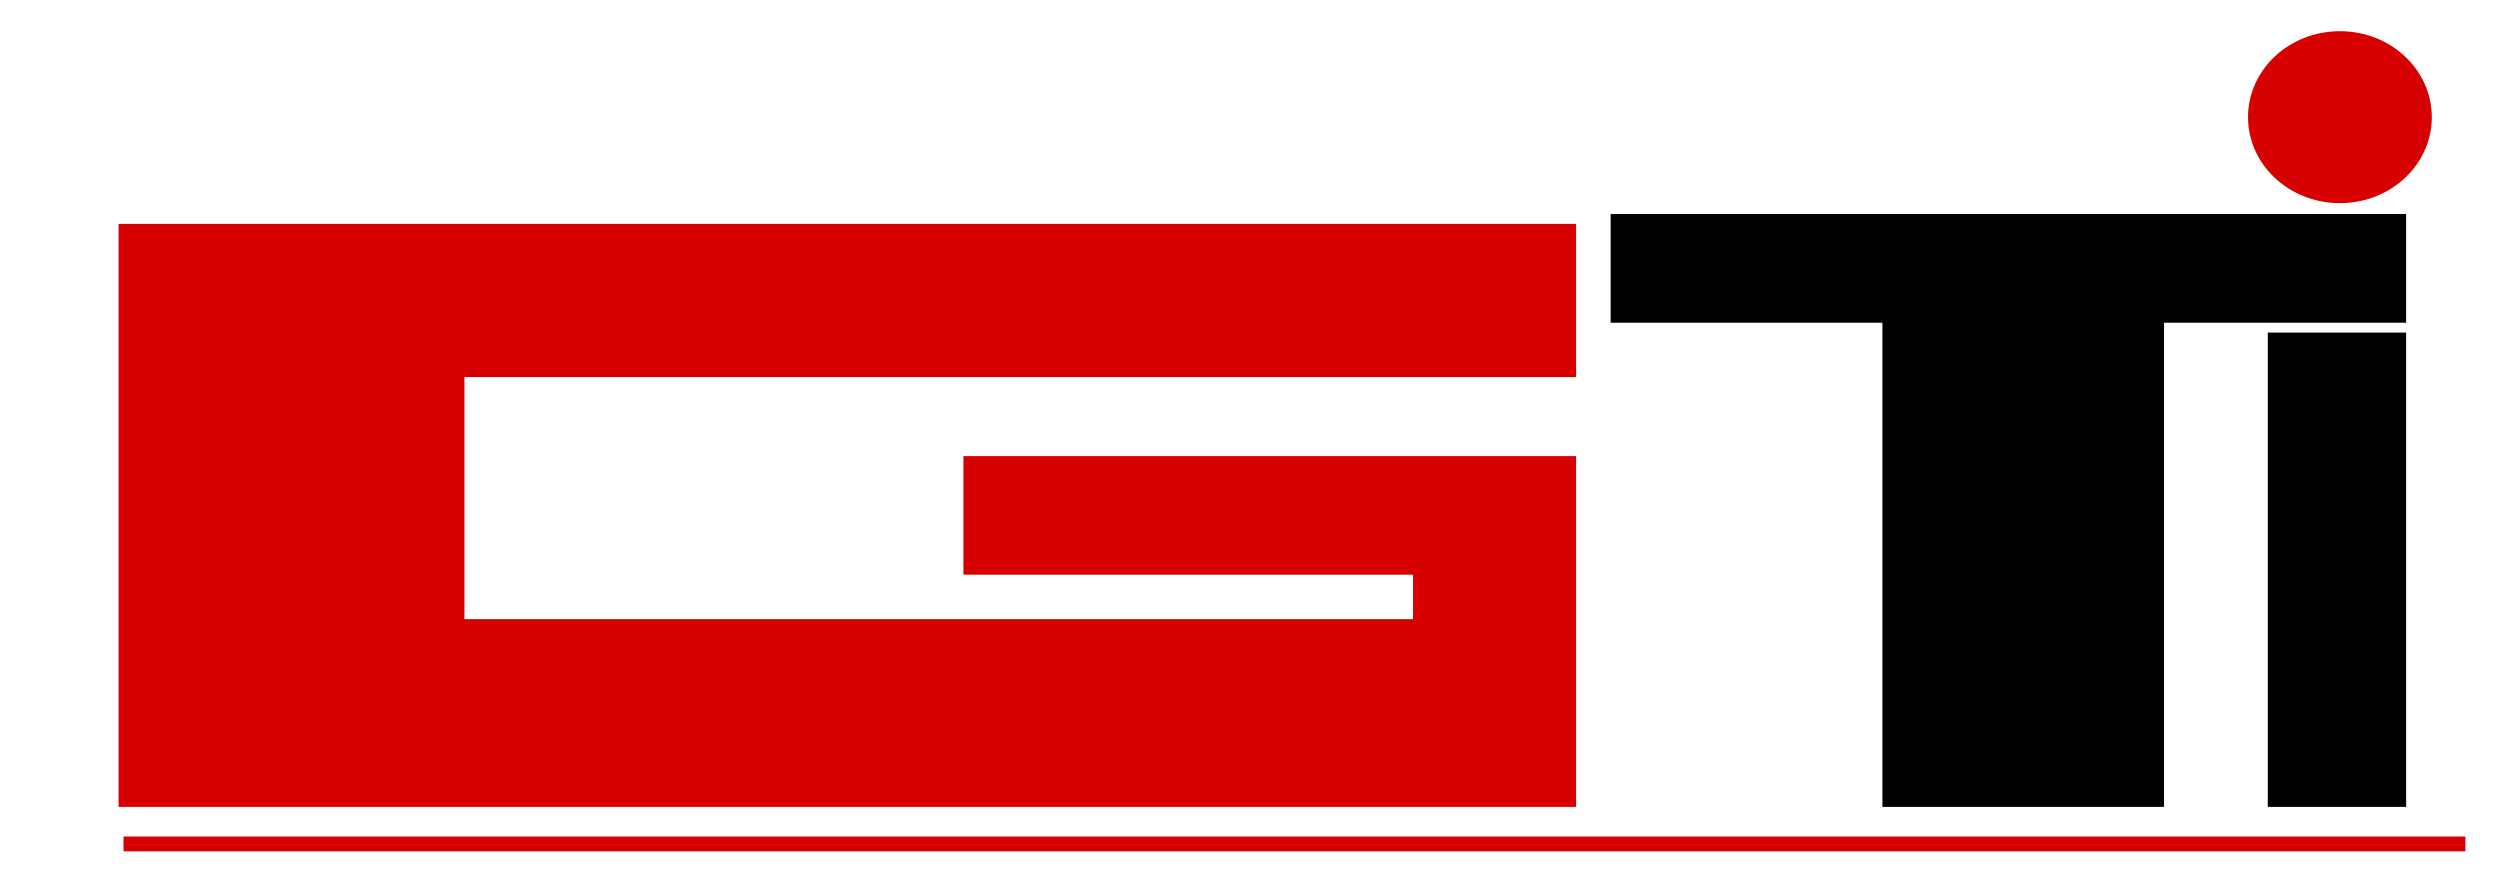
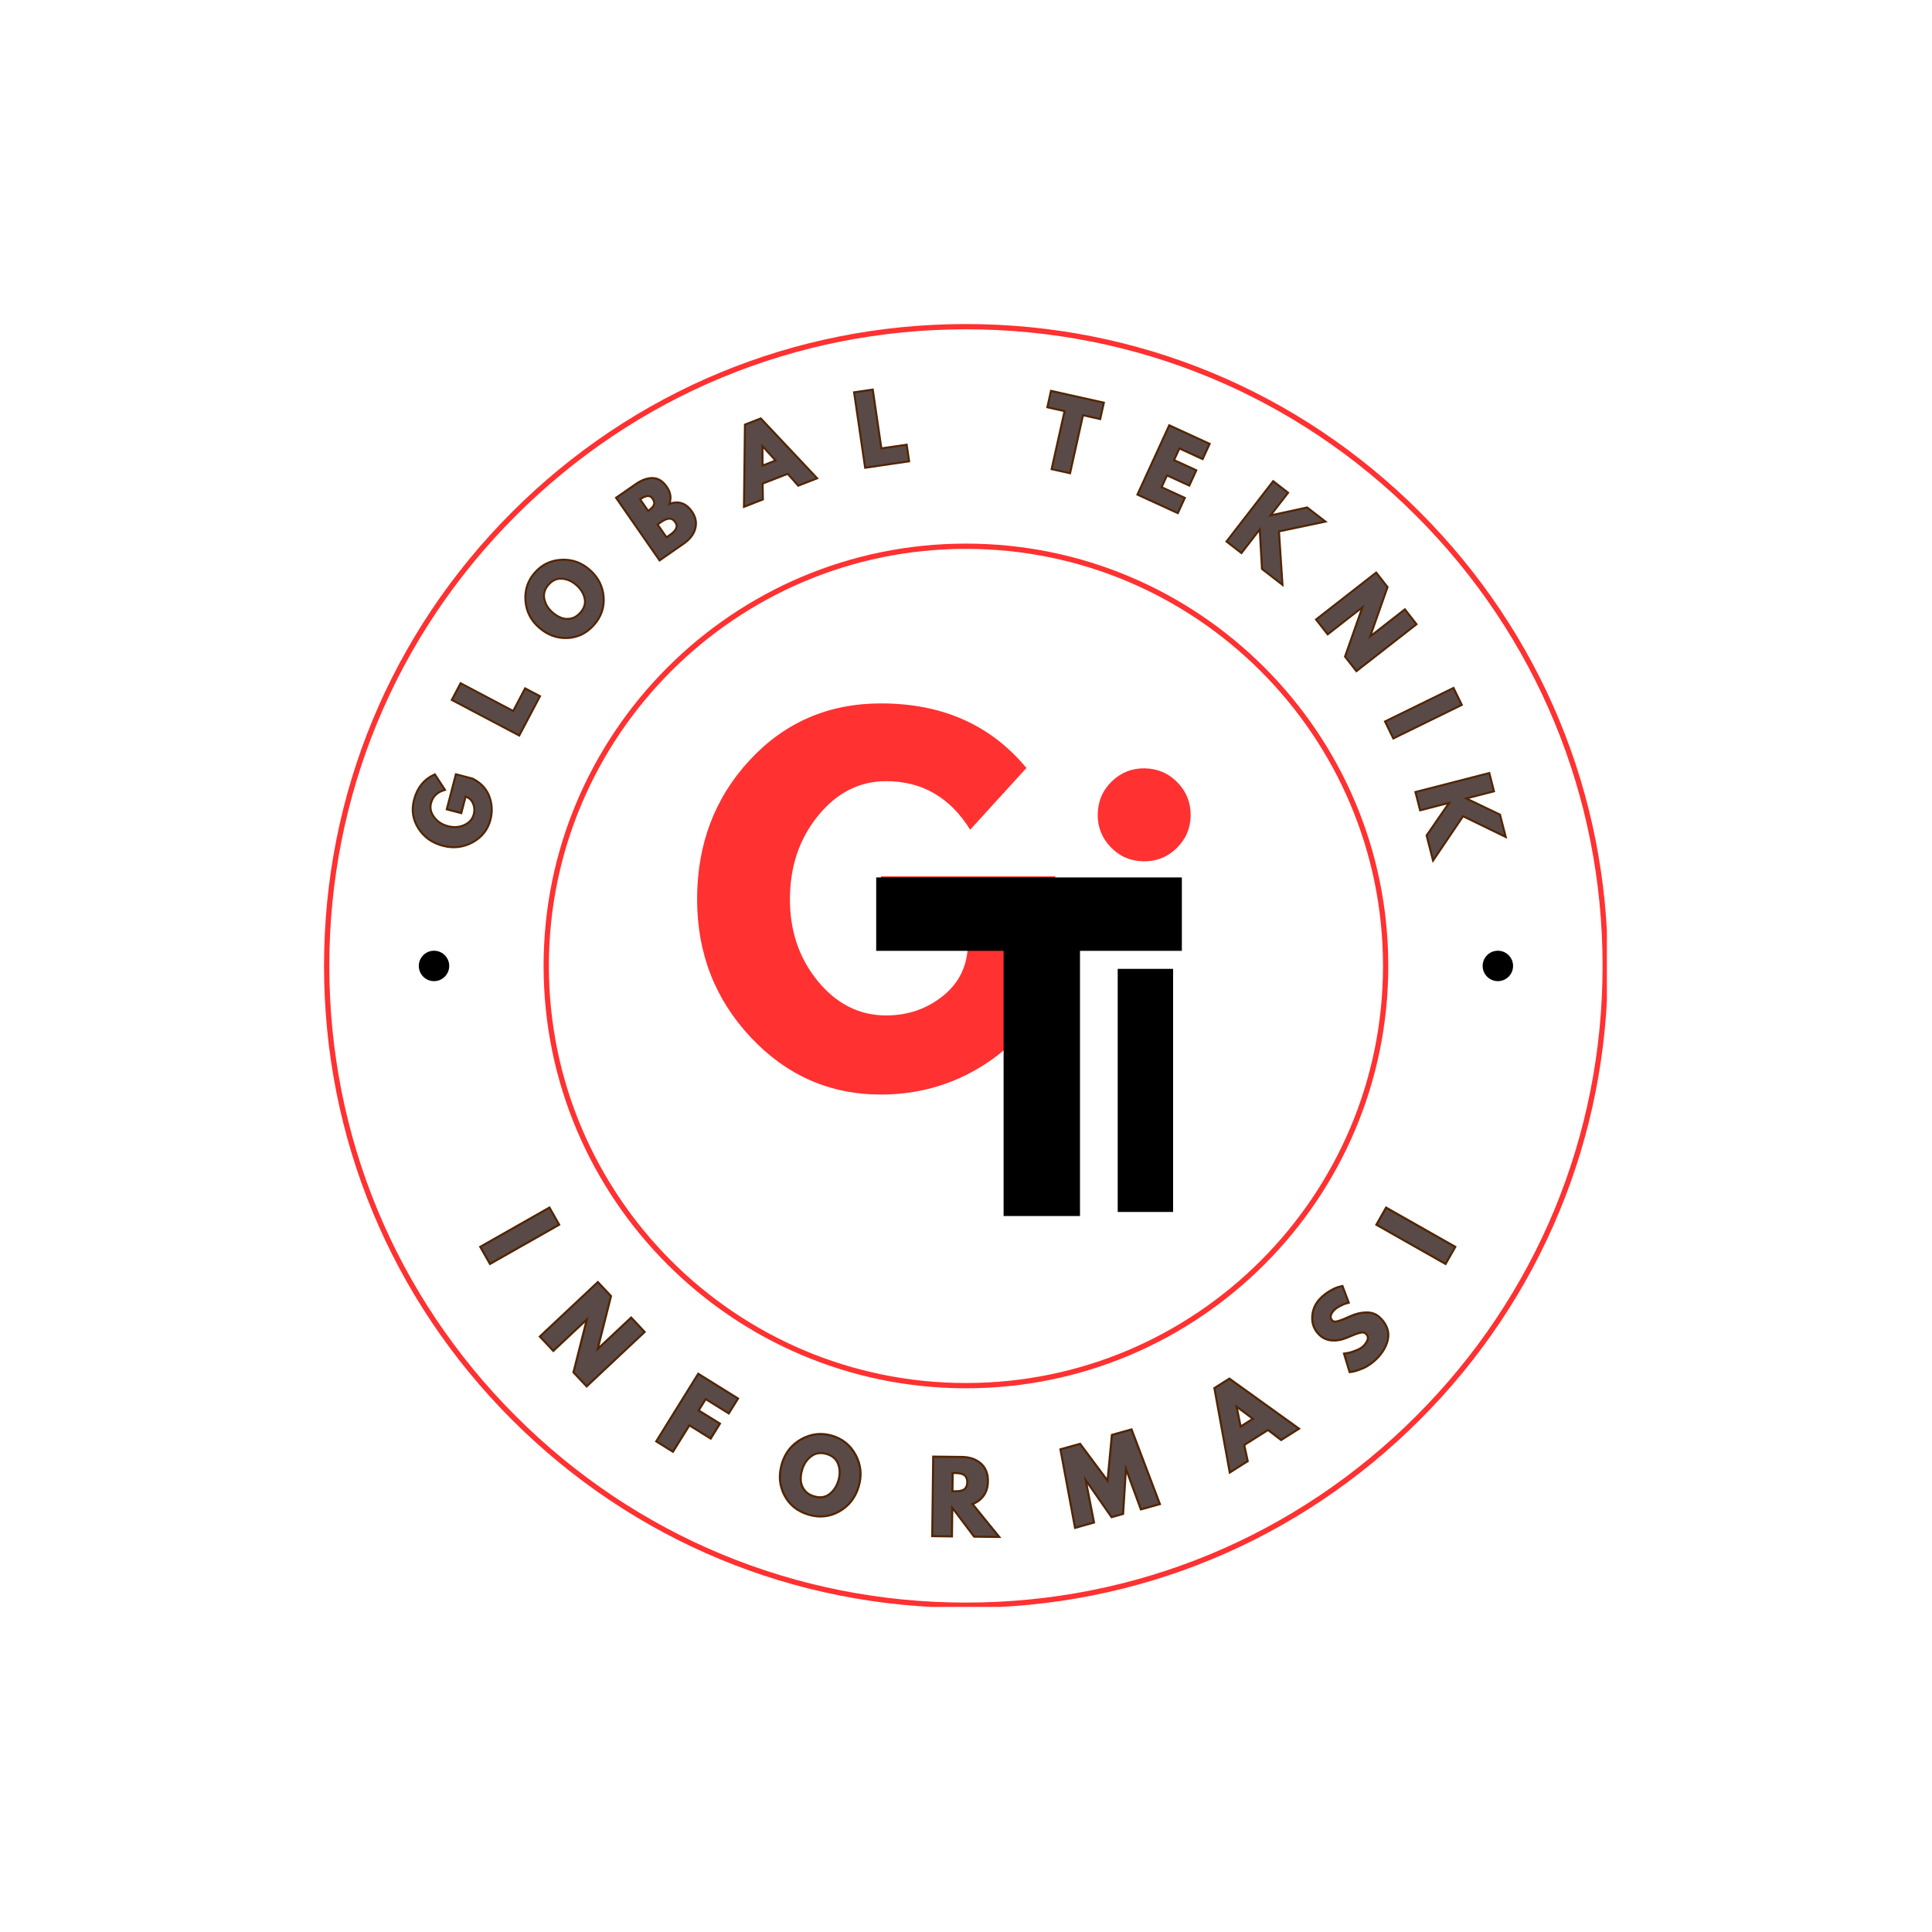
- <svg xmlns="http://www.w3.org/2000/svg" version="1.2" viewBox="0 0 506 179" width="400" height="142">
-   <style>
- 		.s0 { fill: #ffe0e0 } 
- 		.s1 { fill: #d70000 } 
- 		.s2 { fill: #000000 } 
- 	</style>
-   <path id="Shape 2 copy 2" class="s0" d="m487 43v22h-161v-22z" />
-   <path id="Shape 1" class="s1" d="m319 45v31h-295v-31zm-225 29v89h-70v-89zm225 51v38h-225v-38zm0-33v24h-124v-24zm0 19v24h-33v-24z" />
-   <path id="Shape 2 copy 4" class="s1" d="m25 172v-3h474v3z" />
-   <path id="Shape 2" class="s2" d="m487 43v22h-161v-22zm0 24v96h-28v-96zm-49-3v99h-57v-99z" />
-   <path id="Shape 3" class="s1" d="m473.6 40.8c-10.3 0-18.6-7.8-18.6-17.4 0-9.6 8.3-17.4 18.6-17.4 10.3 0 18.6 7.8 18.6 17.4 0 9.6-8.3 17.4-18.6 17.4z" />
+ <svg xmlns="http://www.w3.org/2000/svg" width="500" zoomAndPan="magnify" viewBox="0 0 375 375" height="500" preserveAspectRatio="xMidYMid meet" version="1.0">
+   <defs>
+     <g />
+     <clipPath id="329697b776">
+       <path d="M 62.895 62.895 L 311.895 62.895 L 311.895 311.895 L 62.895 311.895 Z M 62.895 62.895 " clip-rule="nonzero" />
+     </clipPath>
+     <clipPath id="eff0e47e4a">
+       <path d="M 170.07 170.309 L 229.41 170.309 L 229.41 184.559 L 170.07 184.559 Z M 170.07 170.309 " clip-rule="nonzero" />
+     </clipPath>
+   </defs>
+   <g clip-path="url(#329697b776)">
+     <path fill="#ff3131" d="M 187.488 312.082 C 154.207 312.082 122.918 299.121 99.387 275.59 C 75.852 252.059 62.895 220.77 62.895 187.488 C 62.895 154.207 75.852 122.918 99.387 99.387 C 122.918 75.852 154.207 62.895 187.488 62.895 C 220.77 62.895 252.059 75.852 275.59 99.387 C 299.121 122.918 312.082 154.207 312.082 187.488 C 312.082 220.77 299.121 252.059 275.59 275.59 C 252.059 299.121 220.77 312.082 187.488 312.082 Z M 187.488 63.918 C 154.48 63.918 123.449 76.773 100.109 100.109 C 76.773 123.449 63.918 154.48 63.918 187.488 C 63.918 220.496 76.773 251.527 100.109 274.863 C 123.449 298.203 154.48 311.059 187.488 311.059 C 220.496 311.059 251.527 298.203 274.863 274.863 C 298.203 251.527 311.059 220.496 311.059 187.488 C 311.059 154.48 298.203 123.449 274.863 100.109 C 251.527 76.773 220.496 63.918 187.488 63.918 Z M 187.488 63.918 " fill-opacity="1" fill-rule="nonzero" />
+   </g>
+   <path fill="#ff3131" d="M 187.488 269.465 C 142.285 269.465 105.512 232.691 105.512 187.488 C 105.512 142.285 142.285 105.512 187.488 105.512 C 232.691 105.512 269.465 142.285 269.465 187.488 C 269.465 232.691 232.691 269.465 187.488 269.465 Z M 187.488 106.535 C 142.852 106.535 106.535 142.852 106.535 187.488 C 106.535 232.125 142.852 268.441 187.488 268.441 C 232.125 268.441 268.441 232.125 268.441 187.488 C 268.441 142.852 232.125 106.535 187.488 106.535 Z M 187.488 106.535 " fill-opacity="1" fill-rule="nonzero" />
+   <path fill="#000000" d="M 87.195 187.488 C 87.195 189.117 85.871 190.441 84.242 190.441 C 82.609 190.441 81.289 189.117 81.289 187.488 C 81.289 185.855 82.609 184.535 84.242 184.535 C 85.871 184.535 87.195 185.855 87.195 187.488 Z M 290.734 184.535 C 289.105 184.535 287.781 185.855 287.781 187.488 C 287.781 189.117 289.105 190.441 290.734 190.441 C 292.367 190.441 293.688 189.117 293.688 187.488 C 293.688 185.855 292.367 184.535 290.734 184.535 Z M 290.734 184.535 " fill-opacity="1" fill-rule="nonzero" />
+   <g fill="#ff3131" fill-opacity="1">
+     <g transform="translate(133.2619, 211.125)">
+       <g>
+         <path d="M 71.562 -41.031 L 71.562 -25.125 C 69.676 -16.426 65.535 -9.844 59.141 -5.375 C 52.742 -0.906 45.609 1.328 37.734 1.328 C 27.848 1.328 19.426 -2.367 12.469 -9.766 C 5.52 -17.172 2.047 -26.109 2.047 -36.578 C 2.047 -47.234 5.445 -56.234 12.25 -63.578 C 19.062 -70.922 27.555 -74.594 37.734 -74.594 C 49.641 -74.594 59.051 -70.414 65.969 -62.062 L 55.047 -50.078 C 51.141 -56.359 45.695 -59.5 38.719 -59.5 C 33.562 -59.5 29.16 -57.258 25.516 -52.781 C 21.879 -48.312 20.062 -42.91 20.062 -36.578 C 20.062 -30.367 21.879 -25.055 25.516 -20.641 C 29.16 -16.234 33.562 -14.031 38.719 -14.031 C 42.977 -14.031 46.691 -15.316 49.859 -17.891 C 53.023 -20.461 54.609 -23.883 54.609 -28.156 L 37.734 -28.156 L 37.734 -41.031 Z M 71.562 -41.031 " />
+       </g>
+     </g>
+   </g>
+   <g fill="#000000" fill-opacity="1">
+     <g transform="translate(178.7198, 236.0303)">
+       <g>
+         <path d="M 0.625 -52.031 L 0.625 -65.047 L 46.359 -65.047 L 46.359 -52.031 L 30.906 -52.031 L 30.906 0 L 16.078 0 L 16.078 -52.031 Z M 0.625 -52.031 " />
+       </g>
+     </g>
+   </g>
+   <g fill="#000000" fill-opacity="1">
+     <g transform="translate(213.5085, 235.2413)">
+       <g>
+         <path d="M 14.188 -47.188 L 14.188 0 L 3.438 0 L 3.438 -47.188 Z M 14.188 -47.188 " />
+       </g>
+     </g>
+   </g>
+   <g fill="#ff3131" fill-opacity="1">
+     <g transform="translate(208.1963, 165.757)">
+       <g>
+         <path d="M 14 -16.625 C 16.531 -16.57 18.656 -15.648 20.375 -13.859 C 22.102 -12.078 22.945 -9.926 22.906 -7.406 C 22.863 -4.938 21.945 -2.832 20.156 -1.094 C 18.375 0.633 16.219 1.473 13.688 1.422 C 11.219 1.379 9.117 0.461 7.391 -1.328 C 5.672 -3.117 4.832 -5.25 4.875 -7.719 C 4.914 -10.238 5.828 -12.363 7.609 -14.094 C 9.398 -15.82 11.531 -16.664 14 -16.625 Z M 14 -16.625 " />
+       </g>
+     </g>
+   </g>
+   <g clip-path="url(#eff0e47e4a)">
+     <path fill="#000000" d="M 170.07 170.309 L 229.398 170.309 L 229.398 184.559 L 170.07 184.559 Z M 170.07 170.309 " fill-opacity="1" fill-rule="nonzero" />
+   </g>
+   <path stroke-linecap="butt" transform="matrix(0.369986, 0.652388, -0.652388, 0.369986, 106.6468, 233.3581)" fill="none" stroke-linejoin="miter" d="M 1.458 0.938 L 6.032 0.939 L 6.032 20.998 L 1.463 20.999 Z M 1.458 0.938 " stroke="#522400" stroke-width="1.064" stroke-opacity="1" stroke-miterlimit="4" />
+   <path stroke-linecap="butt" transform="matrix(0.513352, 0.546781, -0.546781, 0.513352, 115.7965, 247.8504)" fill="none" stroke-linejoin="miter" d="M 6.034 8.551 L 6.032 21.001 L 1.46 21.002 L 1.461 0.935 L 6.03 0.938 L 14.009 13.388 L 14.053 13.386 L 14.055 0.936 L 18.631 0.939 L 18.63 20.998 L 14.054 21.002 L 6.078 8.549 Z M 6.034 8.551 " stroke="#522400" stroke-width="1.064" stroke-opacity="1" stroke-miterlimit="4" />
+   <path stroke-linecap="butt" transform="matrix(0.637051, 0.395811, -0.395811, 0.637051, 135.0289, 265.7464)" fill="none" stroke-linejoin="miter" d="M 13.065 0.939 L 13.062 4.951 L 6.035 4.951 L 6.035 8.937 L 12.521 8.935 L 12.525 12.949 L 6.032 12.949 L 6.031 21 L 1.462 21 L 1.462 0.936 Z M 13.065 0.939 " stroke="#522400" stroke-width="1.064" stroke-opacity="1" stroke-miterlimit="4" />
+   <path stroke-linecap="butt" transform="matrix(0.718587, 0.214785, -0.214785, 0.718587, 153.9048, 276.1614)" fill="none" stroke-linejoin="miter" d="M 0.558 10.954 C 0.56 8.05 1.55 5.596 3.526 3.587 C 5.507 1.576 7.891 0.569 10.675 0.569 C 13.479 0.568 15.867 1.572 17.824 3.575 C 19.787 5.576 20.768 8.039 20.769 10.952 C 20.772 13.892 19.803 16.361 17.874 18.362 C 15.944 20.363 13.547 21.363 10.676 21.362 C 7.741 21.364 5.324 20.368 3.417 18.389 C 1.511 16.398 0.559 13.921 0.558 10.954 Z M 5.5 10.955 C 5.5 12.01 5.662 12.972 5.986 13.837 C 6.312 14.708 6.874 15.442 7.684 16.043 C 8.492 16.638 9.49 16.938 10.675 16.937 C 12.377 16.939 13.664 16.354 14.528 15.188 C 15.396 14.02 15.828 12.608 15.828 10.955 C 15.829 9.319 15.386 7.913 14.502 6.737 C 13.624 5.564 12.344 4.974 10.675 4.972 C 9.022 4.972 7.742 5.561 6.843 6.737 C 5.949 7.912 5.5 9.319 5.5 10.955 Z M 5.5 10.955 " stroke="#522400" stroke-width="1.064" stroke-opacity="1" stroke-miterlimit="4" />
+   <path stroke-linecap="butt" transform="matrix(0.749948, 0.00878861, -0.00878861, 0.749948, 180.2394, 282.2121)" fill="none" stroke-linejoin="miter" d="M 1.463 0.94 L 8.635 0.939 C 10.562 0.937 12.136 1.45 13.351 2.483 C 14.567 3.51 15.178 4.982 15.174 6.894 C 15.176 8.368 14.805 9.607 14.066 10.605 C 13.328 11.604 12.331 12.303 11.07 12.703 L 17.975 20.998 L 12.162 20.998 L 6.032 13.075 L 6.031 21.002 L 1.458 20.998 Z M 6.031 9.84 L 6.567 9.839 C 6.984 9.839 7.343 9.83 7.635 9.816 C 7.926 9.797 8.259 9.741 8.633 9.648 C 9.007 9.55 9.302 9.411 9.529 9.231 C 9.762 9.051 9.956 8.789 10.119 8.448 C 10.282 8.108 10.36 7.695 10.36 7.211 C 10.359 6.727 10.282 6.311 10.116 5.974 C 9.956 5.632 9.76 5.374 9.529 5.194 C 9.303 5.015 9.004 4.878 8.633 4.778 C 8.262 4.678 7.928 4.625 7.636 4.607 C 7.344 4.59 6.985 4.584 6.568 4.583 L 6.032 4.584 Z M 6.031 9.84 " stroke="#522400" stroke-width="1.064" stroke-opacity="1" stroke-miterlimit="4" />
+   <path stroke-linecap="butt" transform="matrix(0.722197, -0.202314, 0.202314, 0.722197, 204.2877, 281.2202)" fill="none" stroke-linejoin="miter" d="M 18.043 20.998 L 17.095 9.109 L 16.976 9.108 L 12.866 20.884 L 10.14 20.883 L 6.034 9.109 L 5.91 9.107 L 4.964 21.001 L 0.393 21.002 L 2.19 0.936 L 7.053 0.935 L 11.502 12.507 L 15.956 0.936 L 20.818 0.935 L 22.617 21.003 Z M 18.043 20.998 " stroke="#522400" stroke-width="1.064" stroke-opacity="1" stroke-miterlimit="4" />
+   <path stroke-linecap="butt" transform="matrix(0.633832, -0.400944, 0.400944, 0.633832, 230.8523, 271.9047)" fill="none" stroke-linejoin="miter" d="M 11.651 0.938 L 19.748 21 L 14.837 20.999 L 13.352 16.984 L 5.716 16.985 L 4.234 21.003 L -0.682 21 L 7.419 0.936 Z M 11.796 12.974 L 9.561 7.135 L 9.512 7.135 L 7.274 12.973 Z M 11.796 12.974 " stroke="#522400" stroke-width="1.064" stroke-opacity="1" stroke-miterlimit="4" />
+   <path stroke-linecap="butt" transform="matrix(0.505829, -0.553748, 0.553748, 0.505829, 251.4553, 256.9486)" fill="none" stroke-linejoin="miter" d="M 8.853 0.572 C 9.937 0.57 10.998 0.728 12.035 1.044 C 13.079 1.36 13.85 1.672 14.352 1.982 L 15.078 2.468 L 13.229 6.112 C 13.082 6.021 12.877 5.897 12.615 5.741 C 12.36 5.586 11.876 5.38 11.161 5.123 C 10.45 4.862 9.785 4.729 9.166 4.73 C 8.406 4.733 7.82 4.894 7.404 5.218 C 6.995 5.542 6.787 5.979 6.788 6.528 C 6.786 6.805 6.882 7.064 7.078 7.294 C 7.273 7.531 7.601 7.782 8.072 8.05 C 8.547 8.315 8.961 8.529 9.315 8.693 C 9.673 8.852 10.222 9.099 10.967 9.42 C 12.265 9.976 13.37 10.73 14.286 11.679 C 15.205 12.623 15.662 13.695 15.663 14.893 C 15.662 16.051 15.455 17.051 15.04 17.91 C 14.628 18.772 14.06 19.447 13.337 19.931 C 12.615 20.421 11.817 20.776 10.944 21.009 C 10.067 21.246 9.122 21.362 8.1 21.364 C 7.223 21.361 6.364 21.271 5.521 21.096 C 4.681 20.918 3.972 20.698 3.402 20.429 C 2.839 20.16 2.323 19.897 1.87 19.641 C 1.418 19.377 1.085 19.159 0.872 18.98 L 0.559 18.715 L 2.842 14.873 C 3.037 15.033 3.304 15.241 3.643 15.496 C 3.986 15.747 4.59 16.084 5.455 16.507 C 6.325 16.926 7.093 17.134 7.757 17.134 C 9.689 17.133 10.651 16.48 10.652 15.16 C 10.649 14.887 10.584 14.63 10.443 14.399 C 10.306 14.164 10.062 13.928 9.715 13.695 C 9.365 13.458 9.056 13.274 8.786 13.133 C 8.523 12.992 8.086 12.784 7.476 12.502 C 6.87 12.217 6.419 12.001 6.126 11.859 C 4.911 11.255 3.972 10.504 3.308 9.608 C 2.641 8.708 2.309 7.742 2.312 6.702 C 2.309 4.899 2.976 3.429 4.303 2.287 C 5.634 1.142 7.149 0.569 8.853 0.572 Z M 8.853 0.572 " stroke="#522400" stroke-width="1.064" stroke-opacity="1" stroke-miterlimit="4" />
+   <path stroke-linecap="butt" transform="matrix(0.369986, -0.652388, 0.652388, 0.369986, 266.2712, 238.251)" fill="none" stroke-linejoin="miter" d="M 1.46 0.936 L 6.03 0.937 L 6.032 21 L 1.462 20.999 Z M 1.46 0.936 " stroke="#522400" stroke-width="1.064" stroke-opacity="1" stroke-miterlimit="4" />
+   <g fill="#594a47" fill-opacity="1">
+     <g transform="translate(92.94664, 241.1278)">
+       <g>
+         <path d="M 15.328 -3.5 L 2.234 3.922 L 0.547 0.953 L 13.641 -6.469 Z M 15.328 -3.5 " />
+       </g>
+     </g>
+   </g>
+   <g fill="#594a47" fill-opacity="1">
+     <g transform="translate(98.41426, 250.2548)">
+       <g />
+     </g>
+   </g>
+   <g fill="#594a47" fill-opacity="1">
+     <g transform="translate(104.3141, 258.6308)">
+       <g>
+         <path d="M 9.906 -3.094 L 3.094 3.297 L 0.75 0.797 L 11.719 -9.5 L 14.062 -7 L 11.344 3.75 L 11.375 3.781 L 18.188 -2.609 L 20.531 -0.109 L 9.562 10.188 L 7.219 7.688 L 9.938 -3.062 Z M 9.906 -3.094 " />
+       </g>
+     </g>
+   </g>
+   <g fill="#594a47" fill-opacity="1">
+     <g transform="translate(118.7254, 272.9183)">
+       <g />
+     </g>
+   </g>
+   <g fill="#594a47" fill-opacity="1">
+     <g transform="translate(126.7168, 279.1245)">
+       <g>
+         <path d="M 16.266 -7.609 L 14.672 -5.047 L 10.172 -7.828 L 8.609 -5.297 L 12.75 -2.734 L 11.156 -0.172 L 7.016 -2.734 L 3.828 2.391 L 0.922 0.578 L 8.859 -12.203 Z M 16.266 -7.609 " />
+       </g>
+     </g>
+   </g>
+   <g fill="#594a47" fill-opacity="1">
+     <g transform="translate(140.0931, 286.8904)">
+       <g />
+     </g>
+   </g>
+   <g fill="#594a47" fill-opacity="1">
+     <g transform="translate(149.3943, 291.2518)">
+       <g>
+         <path d="M 2.562 -7.094 C 3.188 -9.176 4.426 -10.727 6.281 -11.75 C 8.133 -12.77 10.062 -12.977 12.062 -12.375 C 14.07 -11.781 15.566 -10.551 16.547 -8.688 C 17.523 -6.82 17.703 -4.844 17.078 -2.75 C 16.453 -0.645 15.227 0.914 13.406 1.938 C 11.594 2.969 9.656 3.176 7.594 2.562 C 5.477 1.926 3.953 0.691 3.016 -1.141 C 2.078 -2.973 1.926 -4.957 2.562 -7.094 Z M 6.109 -6.031 C 5.879 -5.27 5.785 -4.539 5.828 -3.844 C 5.867 -3.156 6.117 -2.508 6.578 -1.906 C 7.035 -1.312 7.691 -0.883 8.547 -0.625 C 9.766 -0.258 10.812 -0.398 11.688 -1.047 C 12.562 -1.703 13.176 -2.625 13.531 -3.812 C 13.883 -4.988 13.867 -6.094 13.484 -7.125 C 13.098 -8.164 12.305 -8.863 11.109 -9.219 C 9.922 -9.57 8.879 -9.422 7.984 -8.766 C 7.086 -8.117 6.461 -7.207 6.109 -6.031 Z M 6.109 -6.031 " />
+       </g>
+     </g>
+   </g>
+   <g fill="#594a47" fill-opacity="1">
+     <g transform="translate(169.9585, 296.576)">
+       <g />
+     </g>
+   </g>
+   <g fill="#594a47" fill-opacity="1">
+     <g transform="translate(180.0548, 297.961)">
+       <g>
+         <path d="M 1.266 -15.031 L 6.641 -14.969 C 8.086 -14.957 9.266 -14.555 10.172 -13.766 C 11.078 -12.984 11.52 -11.875 11.5 -10.438 C 11.488 -9.332 11.203 -8.41 10.641 -7.672 C 10.078 -6.93 9.32 -6.414 8.375 -6.125 L 13.469 0.156 L 9.125 0.109 L 4.578 -5.891 L 4.516 0.047 L 1.094 0.016 Z M 4.609 -8.328 L 5.016 -8.312 C 5.328 -8.312 5.594 -8.312 5.812 -8.312 C 6.031 -8.32 6.281 -8.363 6.562 -8.438 C 6.844 -8.508 7.07 -8.609 7.25 -8.734 C 7.426 -8.867 7.57 -9.062 7.688 -9.312 C 7.812 -9.57 7.875 -9.883 7.875 -10.25 C 7.883 -10.613 7.832 -10.922 7.719 -11.172 C 7.602 -11.43 7.457 -11.629 7.281 -11.766 C 7.113 -11.898 6.891 -12.004 6.609 -12.078 C 6.328 -12.148 6.078 -12.195 5.859 -12.219 C 5.641 -12.238 5.375 -12.25 5.062 -12.25 L 4.656 -12.266 Z M 4.609 -8.328 " />
+       </g>
+     </g>
+   </g>
+   <g fill="#594a47" fill-opacity="1">
+     <g transform="translate(198.2939, 297.5647)">
+       <g />
+     </g>
+   </g>
+   <g fill="#594a47" fill-opacity="1">
+     <g transform="translate(208.5363, 296.3864)">
+       <g>
+         <path d="M 13.031 -3.656 L 9.938 -12.047 L 9.859 -12.031 L 9.25 -2.688 L 7.297 -2.141 L 1.938 -9.812 L 1.859 -9.797 L 3.578 -1 L 0.281 -0.078 L -2.484 -14.922 L 1.016 -15.906 L 6.594 -8.453 L 7.469 -17.719 L 10.969 -18.688 L 16.328 -4.578 Z M 13.031 -3.656 " />
+       </g>
+     </g>
+   </g>
+   <g fill="#594a47" fill-opacity="1">
+     <g transform="translate(229.977, 289.4756)">
+       <g />
+     </g>
+   </g>
+   <g fill="#594a47" fill-opacity="1">
+     <g transform="translate(239.2721, 285.2151)">
+       <g>
+         <path d="M -0.672 -17.391 L 12.516 -7.922 L 9.406 -5.953 L 6.859 -7.906 L 2.016 -4.828 L 2.688 -1.703 L -0.438 0.281 L -3.344 -15.688 Z M 4.25 -9.812 L 0.5 -12.609 L 0.453 -12.594 L 1.391 -8 Z M 4.25 -9.812 " />
+       </g>
+     </g>
+   </g>
+   <g fill="#594a47" fill-opacity="1">
+     <g transform="translate(255.3855, 274.215)">
+       <g />
+     </g>
+   </g>
+   <g fill="#594a47" fill-opacity="1">
+     <g transform="translate(263.084, 267.571)">
+       <g>
+         <path d="M -6.828 -15.234 C -6.285 -15.828 -5.66 -16.332 -4.953 -16.75 C -4.254 -17.164 -3.691 -17.441 -3.266 -17.578 L -2.625 -17.734 L -1.547 -14.859 C -1.672 -14.816 -1.844 -14.758 -2.062 -14.688 C -2.281 -14.625 -2.645 -14.461 -3.156 -14.203 C -3.664 -13.941 -4.07 -13.645 -4.375 -13.312 C -4.758 -12.883 -4.961 -12.473 -4.984 -12.078 C -5.016 -11.691 -4.875 -11.359 -4.562 -11.078 C -4.414 -10.941 -4.227 -10.863 -4 -10.844 C -3.77 -10.832 -3.461 -10.891 -3.078 -11.016 C -2.691 -11.141 -2.363 -11.258 -2.094 -11.375 C -1.82 -11.488 -1.41 -11.664 -0.859 -11.906 C 0.098 -12.363 1.07 -12.602 2.062 -12.625 C 3.051 -12.656 3.879 -12.367 4.547 -11.766 C 5.18 -11.18 5.633 -10.555 5.906 -9.891 C 6.176 -9.223 6.258 -8.566 6.156 -7.922 C 6.062 -7.273 5.859 -6.648 5.547 -6.047 C 5.234 -5.441 4.816 -4.859 4.297 -4.297 C 3.859 -3.816 3.375 -3.383 2.844 -3 C 2.32 -2.625 1.844 -2.348 1.406 -2.172 C 0.969 -2.004 0.562 -1.859 0.188 -1.734 C -0.188 -1.609 -0.477 -1.531 -0.688 -1.5 L -0.984 -1.469 L -1.953 -4.672 C -1.754 -4.691 -1.5 -4.734 -1.188 -4.797 C -0.883 -4.867 -0.398 -5.035 0.266 -5.297 C 0.941 -5.555 1.445 -5.875 1.781 -6.25 C 2.758 -7.312 2.883 -8.176 2.156 -8.844 C 2.008 -8.977 1.832 -9.066 1.625 -9.109 C 1.414 -9.16 1.156 -9.148 0.844 -9.078 C 0.539 -9.004 0.285 -8.926 0.078 -8.844 C -0.117 -8.77 -0.453 -8.633 -0.922 -8.438 C -1.391 -8.25 -1.738 -8.109 -1.969 -8.016 C -2.906 -7.648 -3.789 -7.508 -4.625 -7.594 C -5.469 -7.688 -6.172 -7.992 -6.734 -8.516 C -7.734 -9.422 -8.211 -10.531 -8.172 -11.844 C -8.141 -13.156 -7.691 -14.285 -6.828 -15.234 Z M -6.828 -15.234 " />
+       </g>
+     </g>
+   </g>
+   <g fill="#594a47" fill-opacity="1">
+     <g transform="translate(274.4114, 254.3317)">
+       <g />
+     </g>
+   </g>
+   <g fill="#594a47" fill-opacity="1">
+     <g transform="translate(279.9713, 246.0208)">
+       <g>
+         <path d="M -10.859 -11.344 L 2.234 -3.922 L 0.547 -0.953 L -12.547 -8.375 Z M -10.859 -11.344 " />
+       </g>
+     </g>
+   </g>
+   <path stroke-linecap="butt" transform="matrix(0.200622, -0.768776, 0.768776, 0.200622, 78.27734, 162.3798)" fill="none" stroke-linejoin="miter" d="M 17.737 8.831 L 17.74 12.773 C 17.27 14.928 16.243 16.558 14.657 17.668 C 13.076 18.772 11.31 19.329 9.354 19.327 C 6.904 19.326 4.816 18.412 3.087 16.577 C 1.369 14.744 0.506 12.525 0.504 9.929 C 0.507 7.291 1.347 5.06 3.036 3.237 C 4.721 1.42 6.831 0.509 9.357 0.51 C 12.303 0.509 14.637 1.546 16.35 3.614 L 13.65 6.585 C 12.677 5.035 11.329 4.254 9.597 4.254 C 8.322 4.256 7.232 4.81 6.331 5.914 C 5.426 7.024 4.978 8.36 4.976 9.931 C 4.977 11.475 5.427 12.79 6.328 13.887 C 7.233 14.977 8.32 15.521 9.596 15.524 C 10.652 15.522 11.576 15.205 12.36 14.569 C 13.143 13.927 13.536 13.078 13.536 12.026 L 9.354 12.025 L 9.354 8.834 Z M 17.737 8.831 " stroke="#522400" stroke-width="0.963" stroke-opacity="1" stroke-miterlimit="4" />
+   <path stroke-linecap="butt" transform="matrix(0.370849, -0.702664, 0.702664, 0.370849, 86.86519, 136.3932)" fill="none" stroke-linejoin="miter" d="M 5.457 0.842 L 5.457 15.368 L 11.71 15.365 L 11.71 19 L 1.321 19.002 L 1.322 0.845 Z M 5.457 0.842 " stroke="#522400" stroke-width="0.963" stroke-opacity="1" stroke-miterlimit="4" />
+   <path stroke-linecap="butt" transform="matrix(0.524035, -0.597205, 0.597205, 0.524035, 98.57385, 116.781)" fill="none" stroke-linejoin="miter" d="M 0.503 9.907 C 0.504 7.283 1.398 5.06 3.189 3.24 C 4.98 1.419 7.14 0.512 9.663 0.509 C 12.202 0.511 14.359 1.418 16.132 3.231 C 17.909 5.04 18.799 7.268 18.797 9.905 C 18.798 12.567 17.92 14.802 16.175 16.615 C 14.43 18.421 12.256 19.328 9.661 19.329 C 7.006 19.33 4.817 18.431 3.092 16.636 C 1.37 14.837 0.506 12.593 0.503 9.907 Z M 4.977 9.906 C 4.973 10.864 5.122 11.734 5.419 12.52 C 5.709 13.305 6.22 13.969 6.954 14.515 C 7.689 15.054 8.591 15.322 9.661 15.326 C 11.204 15.326 12.364 14.799 13.147 13.738 C 13.934 12.682 14.324 11.404 14.327 9.91 C 14.326 8.426 13.925 7.156 13.127 6.09 C 12.329 5.031 11.172 4.496 9.663 4.498 C 8.165 4.498 7.009 5.029 6.197 6.094 C 5.383 7.156 4.976 8.429 4.977 9.906 Z M 4.977 9.906 " stroke="#522400" stroke-width="0.963" stroke-opacity="1" stroke-miterlimit="4" />
+   <path stroke-linecap="butt" transform="matrix(0.652598, -0.453192, 0.453192, 0.652598, 118.5951, 96.71168)" fill="none" stroke-linejoin="miter" d="M 1.321 0.844 L 6.955 0.842 C 8.654 0.843 10.013 1.206 11.027 1.934 C 12.04 2.656 12.546 3.833 12.546 5.461 C 12.55 7.283 11.792 8.582 10.282 9.36 C 12.862 9.817 14.154 11.343 14.153 13.939 C 14.153 15.466 13.625 16.691 12.569 17.616 C 11.51 18.539 10.059 18.998 8.209 19 L 1.324 19.001 Z M 5.46 7.951 L 5.789 7.952 C 6.711 7.951 7.403 7.791 7.856 7.466 C 8.311 7.147 8.541 6.618 8.538 5.88 C 8.536 4.651 7.623 4.035 5.786 4.035 L 5.461 4.037 Z M 5.457 15.808 L 6.754 15.811 C 8.785 15.808 9.797 15.135 9.797 13.782 C 9.793 12.977 9.544 12.397 9.032 12.047 C 8.53 11.693 7.767 11.516 6.756 11.515 L 5.46 11.512 Z M 5.457 15.808 " stroke="#522400" stroke-width="0.963" stroke-opacity="1" stroke-miterlimit="4" />
+   <path stroke-linecap="butt" transform="matrix(0.740276, -0.288544, 0.288544, 0.740276, 139.5678, 83.85703)" fill="none" stroke-linejoin="miter" d="M 10.545 0.842 L 17.873 19.001 L 13.43 19 L 12.086 15.368 L 5.175 15.365 L 3.832 19 L -0.617 19.002 L 6.714 0.842 Z M 10.678 11.737 L 8.654 6.453 L 8.607 6.45 L 6.584 11.735 Z M 10.678 11.737 " stroke="#522400" stroke-width="0.963" stroke-opacity="1" stroke-miterlimit="4" />
+   <path stroke-linecap="butt" transform="matrix(0.78615, -0.115045, 0.115045, 0.78615, 164.8559, 75.79368)" fill="none" stroke-linejoin="miter" d="M 5.461 0.843 L 5.457 15.366 L 11.708 15.367 L 11.708 18.999 L 1.323 19 L 1.322 0.843 Z M 5.461 0.843 " stroke="#522400" stroke-width="0.963" stroke-opacity="1" stroke-miterlimit="4" />
+   <path stroke-linecap="butt" transform="matrix(0.775471, 0.172948, -0.172948, 0.775471, 204.147, 75.40748)" fill="none" stroke-linejoin="miter" d="M 0.179 4.477 L 0.179 0.84 L 12.94 0.845 L 12.939 4.477 L 8.631 4.476 L 8.631 18.998 L 4.491 19 L 4.491 4.477 Z M 0.179 4.477 " stroke="#522400" stroke-width="0.963" stroke-opacity="1" stroke-miterlimit="4" />
+   <path stroke-linecap="butt" transform="matrix(0.722051, 0.331524, -0.331524, 0.722051, 226.3682, 81.75123)" fill="none" stroke-linejoin="miter" d="M 11.709 0.844 L 11.709 4.474 L 5.462 4.475 L 5.461 8.078 L 11.444 8.079 L 11.447 11.714 L 5.459 11.715 L 5.458 15.367 L 11.708 15.37 L 11.708 19 L 1.323 19.002 L 1.321 0.842 Z M 11.709 0.844 " stroke="#522400" stroke-width="0.963" stroke-opacity="1" stroke-miterlimit="4" />
+   <path stroke-linecap="butt" transform="matrix(0.628453, 0.486121, -0.486121, 0.628453, 246.7333, 92.48956)" fill="none" stroke-linejoin="miter" d="M 17.851 19.002 L 12.15 18.999 L 5.462 11.294 L 5.463 19.001 L 1.323 19.001 L 1.323 0.84 L 5.458 0.842 L 5.457 8.258 L 11.686 0.842 L 16.708 0.842 L 9.399 9.448 Z M 17.851 19.002 " stroke="#522400" stroke-width="0.963" stroke-opacity="1" stroke-miterlimit="4" />
+   <path stroke-linecap="butt" transform="matrix(0.488778, 0.626388, -0.626388, 0.488778, 266.9672, 110.1571)" fill="none" stroke-linejoin="miter" d="M 5.459 7.731 L 5.459 19 L 1.323 19.002 L 1.324 0.843 L 5.46 0.841 L 12.676 12.109 L 12.718 12.111 L 12.718 0.842 L 16.863 0.845 L 16.865 19 L 12.717 19.001 L 5.502 7.733 Z M 5.459 7.731 " stroke="#522400" stroke-width="0.963" stroke-opacity="1" stroke-miterlimit="4" />
+   <path stroke-linecap="butt" transform="matrix(0.349413, 0.713567, -0.713567, 0.349413, 282.177, 132.5434)" fill="none" stroke-linejoin="miter" d="M 1.323 0.841 L 5.461 0.842 L 5.46 19 L 1.322 18.999 Z M 1.323 0.841 " stroke="#522400" stroke-width="0.963" stroke-opacity="1" stroke-miterlimit="4" />
+   <path stroke-linecap="butt" transform="matrix(0.197755, 0.769519, -0.769519, 0.197755, 289.324, 149.0908)" fill="none" stroke-linejoin="miter" d="M 17.853 18.999 L 12.152 19.001 L 5.461 11.297 L 5.461 19.002 L 1.324 19 L 1.321 0.842 L 5.457 0.844 L 5.46 8.261 L 11.687 0.84 L 16.707 0.841 L 9.399 9.446 Z M 17.853 18.999 " stroke="#522400" stroke-width="0.963" stroke-opacity="1" stroke-miterlimit="4" />
+   <g fill="#594a47" fill-opacity="1">
+     <g transform="translate(92.88409, 166.1916)">
+       <g>
+         <path d="M -4.25 -15.688 L -1.234 -14.891 C 0.336 -14.086 1.391 -12.969 1.922 -11.531 C 2.453 -10.094 2.52 -8.629 2.125 -7.141 C 1.633 -5.254 0.516 -3.828 -1.234 -2.859 C -2.984 -1.898 -4.859 -1.68 -6.859 -2.203 C -8.891 -2.734 -10.438 -3.828 -11.5 -5.484 C -12.57 -7.148 -12.852 -8.957 -12.344 -10.906 C -11.75 -13.156 -10.484 -14.734 -8.547 -15.641 L -6.812 -12.984 C -8.195 -12.547 -9.066 -11.66 -9.422 -10.328 C -9.672 -9.348 -9.457 -8.398 -8.781 -7.484 C -8.113 -6.578 -7.176 -5.961 -5.969 -5.641 C -4.789 -5.336 -3.688 -5.422 -2.656 -5.891 C -1.633 -6.367 -1 -7.098 -0.75 -8.078 C -0.539 -8.891 -0.598 -9.66 -0.922 -10.391 C -1.254 -11.117 -1.828 -11.594 -2.641 -11.812 L -3.484 -8.609 L -5.938 -9.25 Z M -4.25 -15.688 " />
+       </g>
+     </g>
+   </g>
+   <g fill="#594a47" fill-opacity="1">
+     <g transform="translate(100.2158, 143.4393)">
+       <g>
+         <path d="M -10.719 -10.578 L -0.531 -5.188 L 1.781 -9.562 L 4.344 -8.219 L 0.484 -0.922 L -12.266 -7.656 Z M -10.719 -10.578 " />
+       </g>
+     </g>
+   </g>
+   <g fill="#594a47" fill-opacity="1">
+     <g transform="translate(109.9207, 126.7377)">
+       <g>
+         <path d="M -5.156 -5.078 C -6.727 -6.453 -7.586 -8.148 -7.734 -10.172 C -7.891 -12.191 -7.305 -13.953 -5.984 -15.453 C -4.648 -16.973 -2.973 -17.789 -0.953 -17.906 C 1.055 -18.02 2.852 -17.383 4.438 -16 C 6.02 -14.602 6.891 -12.906 7.047 -10.906 C 7.211 -8.914 6.617 -7.145 5.266 -5.594 C 3.879 -4.008 2.195 -3.176 0.219 -3.094 C -1.758 -3.008 -3.551 -3.672 -5.156 -5.078 Z M -2.812 -7.734 C -2.238 -7.234 -1.641 -6.863 -1.016 -6.625 C -0.398 -6.395 0.254 -6.352 0.953 -6.5 C 1.66 -6.656 2.297 -7.051 2.859 -7.688 C 3.672 -8.613 3.961 -9.586 3.734 -10.609 C 3.516 -11.629 2.961 -12.531 2.078 -13.312 C 1.191 -14.082 0.223 -14.504 -0.828 -14.578 C -1.879 -14.66 -2.801 -14.254 -3.594 -13.359 C -4.375 -12.461 -4.66 -11.492 -4.453 -10.453 C -4.242 -9.41 -3.695 -8.504 -2.812 -7.734 Z M -2.812 -7.734 " />
+       </g>
+     </g>
+   </g>
+   <g fill="#594a47" fill-opacity="1">
+     <g transform="translate(127.2057, 109.111)">
+       <g>
+         <path d="M -7.359 -12.438 L -3.672 -15 C -2.566 -15.758 -1.52 -16.133 -0.531 -16.125 C 0.457 -16.113 1.32 -15.578 2.062 -14.516 C 2.883 -13.328 2.984 -12.133 2.359 -10.938 C 4.234 -11.82 5.758 -11.414 6.938 -9.719 C 7.633 -8.727 7.844 -7.688 7.562 -6.594 C 7.289 -5.508 6.555 -4.551 5.359 -3.719 L 0.859 -0.594 Z M -1.453 -9.703 L -1.25 -9.844 C -0.633 -10.258 -0.254 -10.676 -0.109 -11.094 C 0.035 -11.508 -0.051 -11.957 -0.375 -12.438 C -0.938 -13.238 -1.816 -13.223 -3.016 -12.391 L -3.219 -12.25 Z M 2.125 -4.562 L 2.984 -5.141 C 4.297 -6.055 4.645 -6.957 4.031 -7.844 C 3.656 -8.375 3.223 -8.633 2.734 -8.625 C 2.254 -8.625 1.688 -8.395 1.031 -7.938 L 0.172 -7.359 Z M 2.125 -4.562 " />
+       </g>
+     </g>
+   </g>
+   <g fill="#594a47" fill-opacity="1">
+     <g transform="translate(145.0501, 97.92227)">
+       <g>
+         <path d="M 2.562 -16.484 L 13.234 -5.156 L 9.938 -3.875 L 7.891 -6.172 L 2.781 -4.188 L 2.844 -1.109 L -0.453 0.172 L -0.266 -15.375 Z M 5.812 -8.453 L 2.781 -11.781 L 2.75 -11.766 L 2.781 -7.281 Z M 5.812 -8.453 " />
+       </g>
+     </g>
+   </g>
+   <g fill="#594a47" fill-opacity="1">
+     <g transform="translate(167.0418, 90.73052)">
+       <g>
+         <path d="M 2.203 -14.891 L 3.875 -3.484 L 8.781 -4.203 L 9.203 -1.344 L 1.031 -0.156 L -1.062 -14.422 Z M 2.203 -14.891 " />
+       </g>
+     </g>
+   </g>
+   <g fill="#594a47" fill-opacity="1">
+     <g transform="translate(200.861, 90.14143)">
+       <g>
+         <path d="M 2.656 -11.234 L 3.281 -14.047 L 13.172 -11.844 L 12.547 -9.031 L 9.203 -9.766 L 6.688 1.5 L 3.484 0.781 L 6 -10.484 Z M 2.656 -11.234 " />
+       </g>
+     </g>
+   </g>
+   <g fill="#594a47" fill-opacity="1">
+     <g transform="translate(220.0692, 95.47021)">
+       <g>
+         <path d="M 14.469 -9.234 L 13.266 -6.625 L 8.766 -8.688 L 7.578 -6.062 L 11.891 -4.078 L 10.672 -1.453 L 6.359 -3.438 L 5.156 -0.812 L 9.656 1.25 L 8.453 3.875 L 0.953 0.438 L 6.969 -12.672 Z M 14.469 -9.234 " />
+       </g>
+     </g>
+   </g>
+   <g fill="#594a47" fill-opacity="1">
+     <g transform="translate(237.497, 104.4302)">
+       <g>
+         <path d="M 11.219 8.688 L 7.641 5.906 L 7.188 -2.188 L 3.438 2.656 L 0.828 0.641 L 9.656 -10.766 L 12.266 -8.75 L 8.656 -4.094 L 16.172 -5.734 L 19.328 -3.297 L 10.547 -1.438 Z M 11.219 8.688 " />
+       </g>
+     </g>
+   </g>
+   <g fill="#594a47" fill-opacity="1">
+     <g transform="translate(255.0658, 119.4439)">
+       <g>
+         <path d="M 9.734 -2.078 L 2.672 3.422 L 0.641 0.828 L 12.016 -8.047 L 14.047 -5.453 L 10.516 4.594 L 10.531 4.609 L 17.594 -0.906 L 19.609 1.688 L 8.234 10.562 L 6.219 7.969 L 9.75 -2.047 Z M 9.734 -2.078 " />
+       </g>
+     </g>
+   </g>
+   <g fill="#594a47" fill-opacity="1">
+     <g transform="translate(268.6192, 139.1823)">
+       <g>
+         <path d="M 14.859 -2.438 L 1.906 3.906 L 0.453 0.938 L 13.406 -5.406 Z M 14.859 -2.438 " />
+       </g>
+     </g>
+   </g>
+   <g fill="#594a47" fill-opacity="1">
+     <g transform="translate(274.7031, 152.8481)">
+       <g>
+         <path d="M 3.531 13.734 L 2.406 9.359 L 7.016 2.672 L 1.078 4.203 L 0.266 1.016 L 14.234 -2.578 L 15.047 0.609 L 9.344 2.078 L 16.281 5.391 L 17.266 9.25 L 9.219 5.344 Z M 3.531 13.734 " />
+       </g>
+     </g>
+   </g>
</svg>
